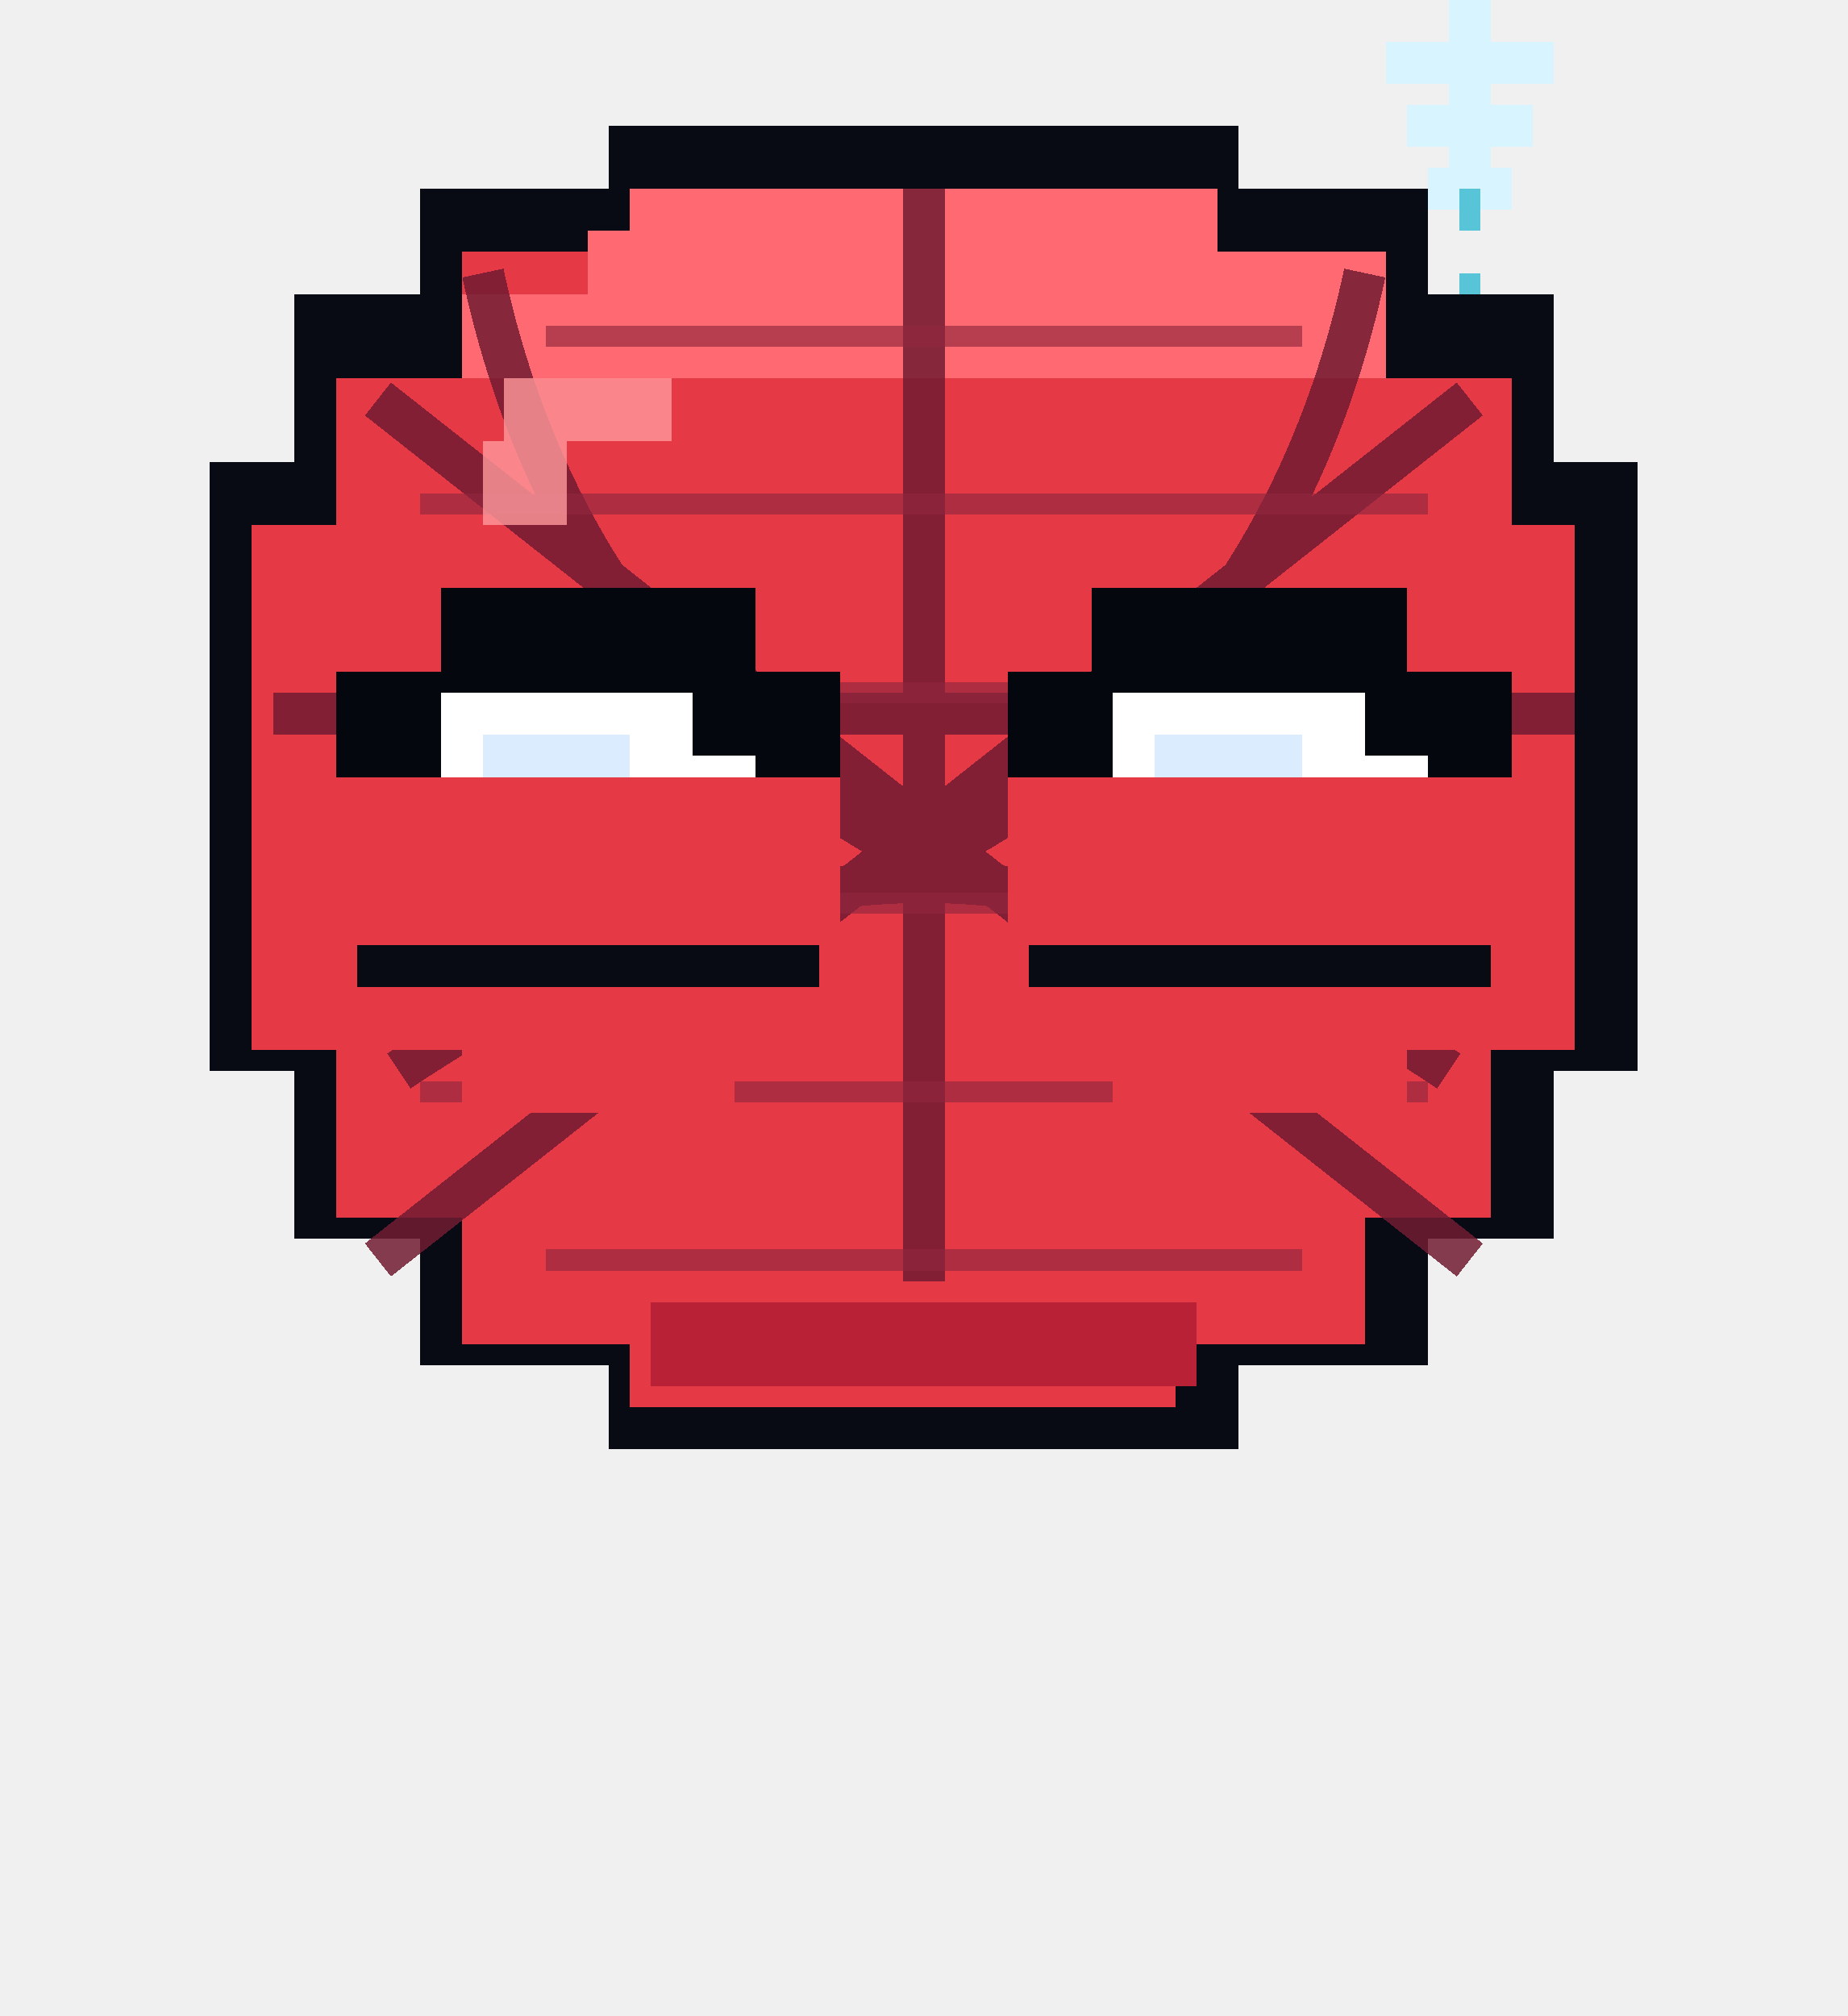
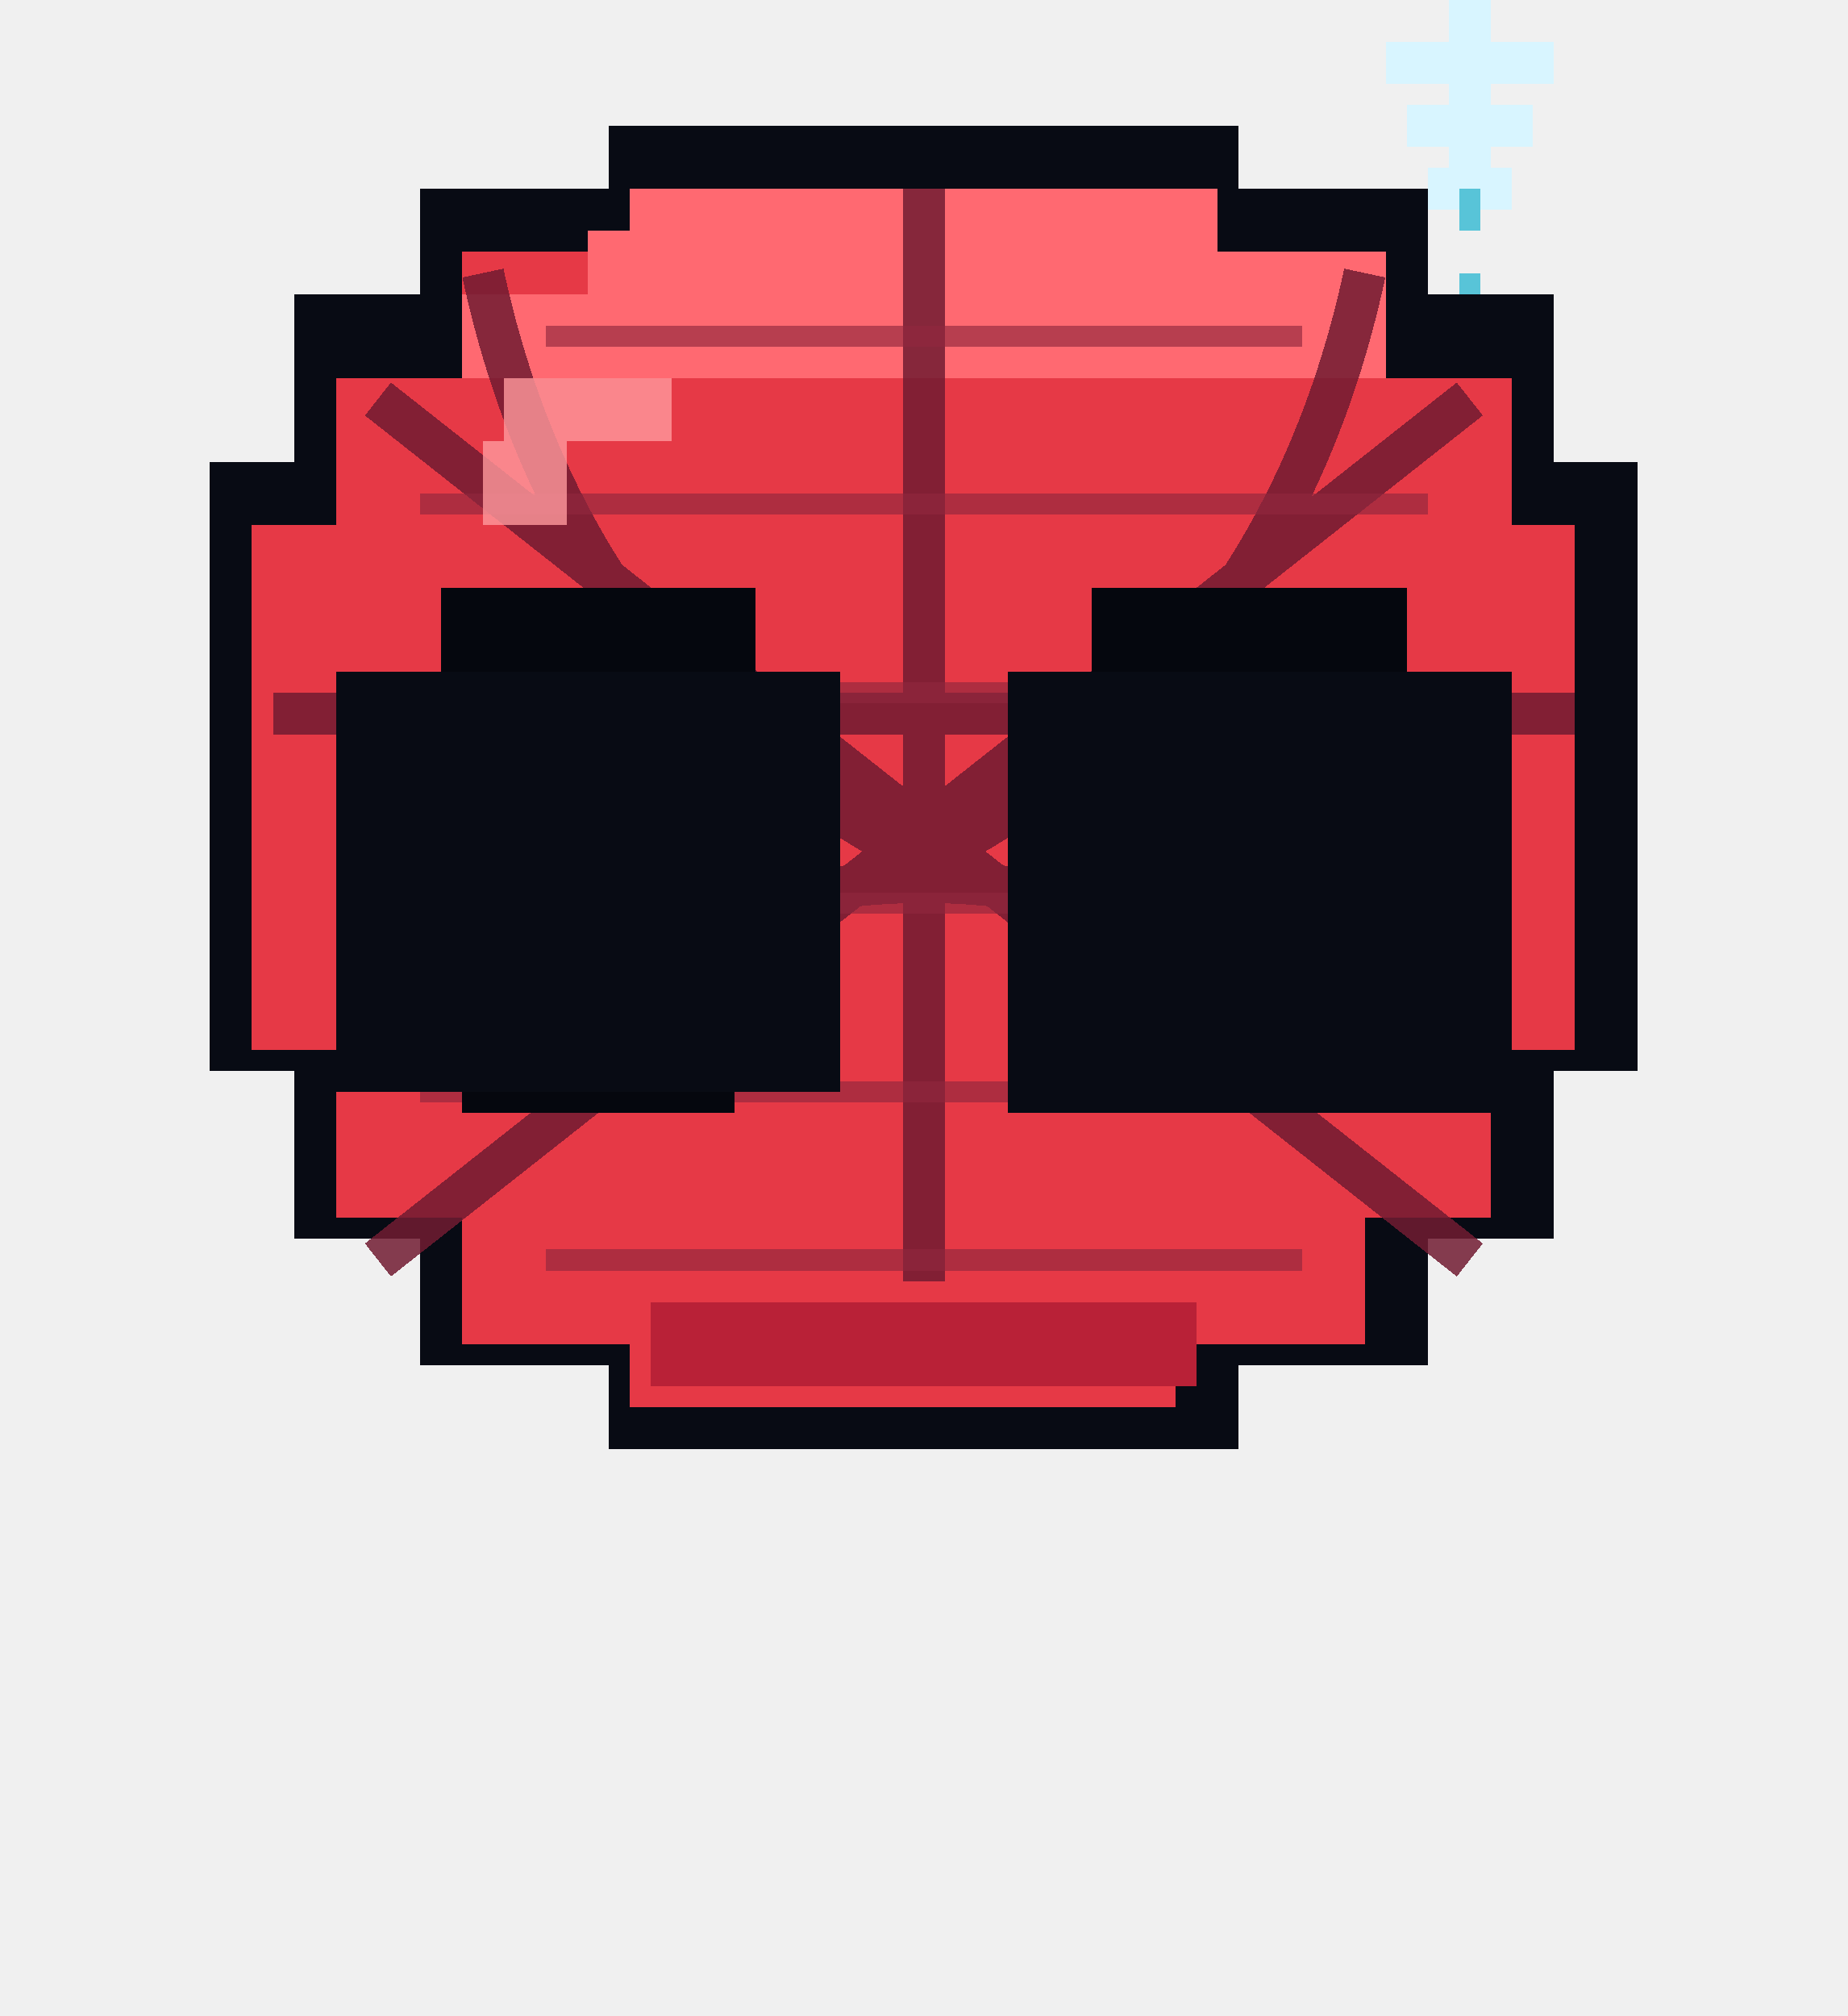
<svg xmlns="http://www.w3.org/2000/svg" viewBox="0 0 88 96" width="88" height="96" shape-rendering="crispEdges">
  <g id="spidey-head">
    <path d="M70 0v9M66 3h8M67 6h6M68 9h4" stroke="#d8f5ff" stroke-width="2" fill="none" />
    <path d="M70 9v10" stroke="#58c4d8" stroke-width="1" stroke-dasharray="2 2">
      <animate attributeName="d" values="M70 9v10;M69 9l3 10;M70 9v10" dur="2s" repeatCount="indefinite" />
    </path>
    <path d="M29 6h30v3h9v5h6v8h4v29h-4v8h-6v6h-9v4H29v-4h-9v-6h-6v-8h-4V22h4v-8h6V9h9Z" fill="#080b14" />
    <path d="M30 9h28v3h8v6h6v7h3v25h-4v8h-6v6h-9v3H30v-3h-8v-6h-6v-8h-4V25h4v-7h6v-6h8Z" fill="#e63946" />
    <path d="M30 9h28v3h8v6H22v-4h6v-3h2Z" fill="#ff6971" />
    <path d="M44 9v52M13 34h62M18 19l52 41M70 19 18 60M23 13c3 14 11 23 21 28M65 13c-3 14-11 23-21 28M19 51c9-6 17-9 25-9M69 51c-9-6-17-9-25-9" stroke="#711b31" stroke-width="2" fill="none" opacity=".85" />
    <path d="M26 16h36M20 24h48M17 33h54M17 43h54M20 52h48M26 60h36" stroke="#90263d" stroke-width="1" opacity=".65" />
    <path d="M16 32h5v-4h15v4h4v17h-5v4H22v-3h-6Z" fill="#05070e" />
    <path d="M21 33h12v3h3v11h-4v3h-8v-3h-3Z" fill="#fff" />
    <path d="M48 32h4v-4h15v4h5v18h-5v3H53v-4h-5Z" fill="#05070e" />
    <path d="M53 33h12v3h3v11h-4v3h-8v-3h-3Z" fill="#fff" />
    <path d="M23 35h7v2h-7M55 35h7v2h-7" fill="#dcecff" />
    <g id="blink-lids">
-       <path d="M16 37h24v12h-5v4H22v-3h-6Z" fill="#e63946" />
-       <path d="M48 37h24v13h-5v3H53v-4h-5Z" fill="#e63946" />
-       <path d="M17 46h22M49 46h22" stroke="#080b14" stroke-width="2" />
-       <animate attributeName="opacity" values="0;0;1;1;0" keyTimes="0;.9;.935;.97;1" dur="4.7s" repeatCount="indefinite" />
+       <path d="M16 32h24v20H16Z" fill="#080b14" />
+       <path d="M48 32h24v21H48Z" fill="#080b14" />
+       <animate attributeName="opacity" values="0;0;1;1;0" keyTimes="0;.88;.91;.94;1" dur="4.8s" calcMode="discrete" repeatCount="indefinite" />
    </g>
    <path d="M24 18h8v3h-5v4h-4v-4h1Z" fill="#ff9a9e" opacity=".8" />
    <path d="M31 62h26v4H31Z" fill="#b92137" />
    <animateTransform attributeName="transform" type="translate" values="0 0;0 -2;0 0;0 1;0 0" dur="3s" repeatCount="indefinite" />
  </g>
</svg>
